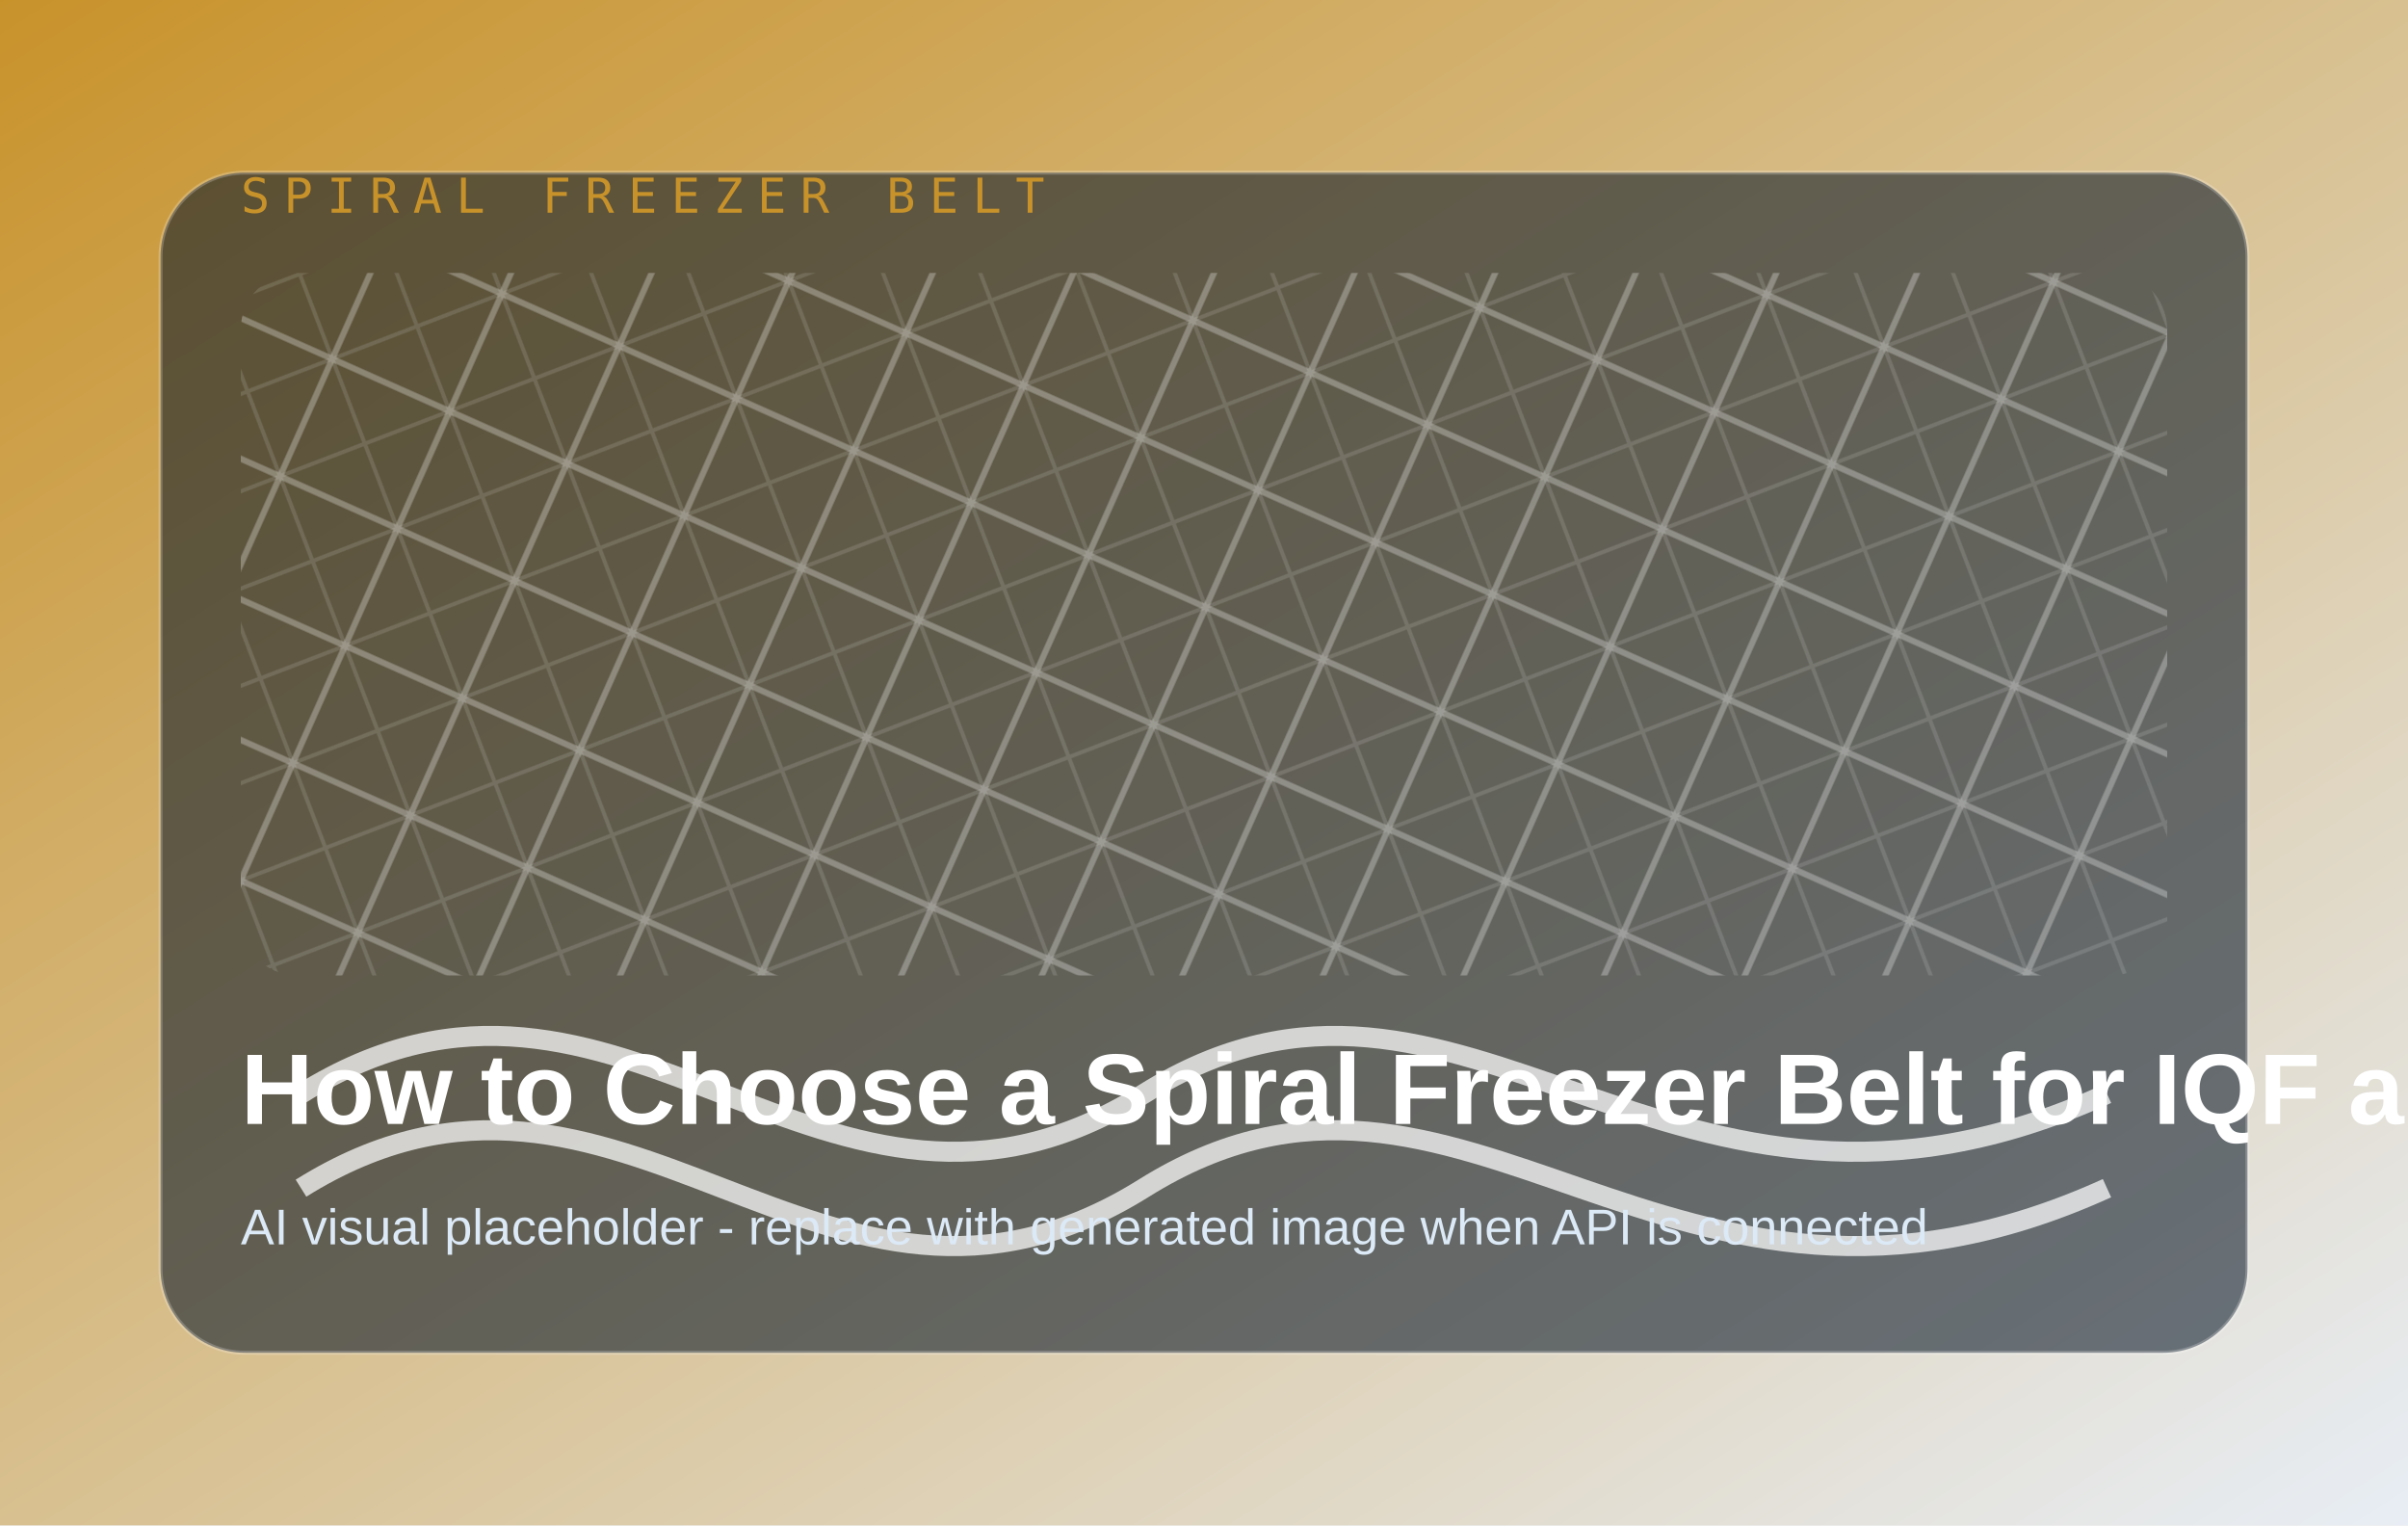
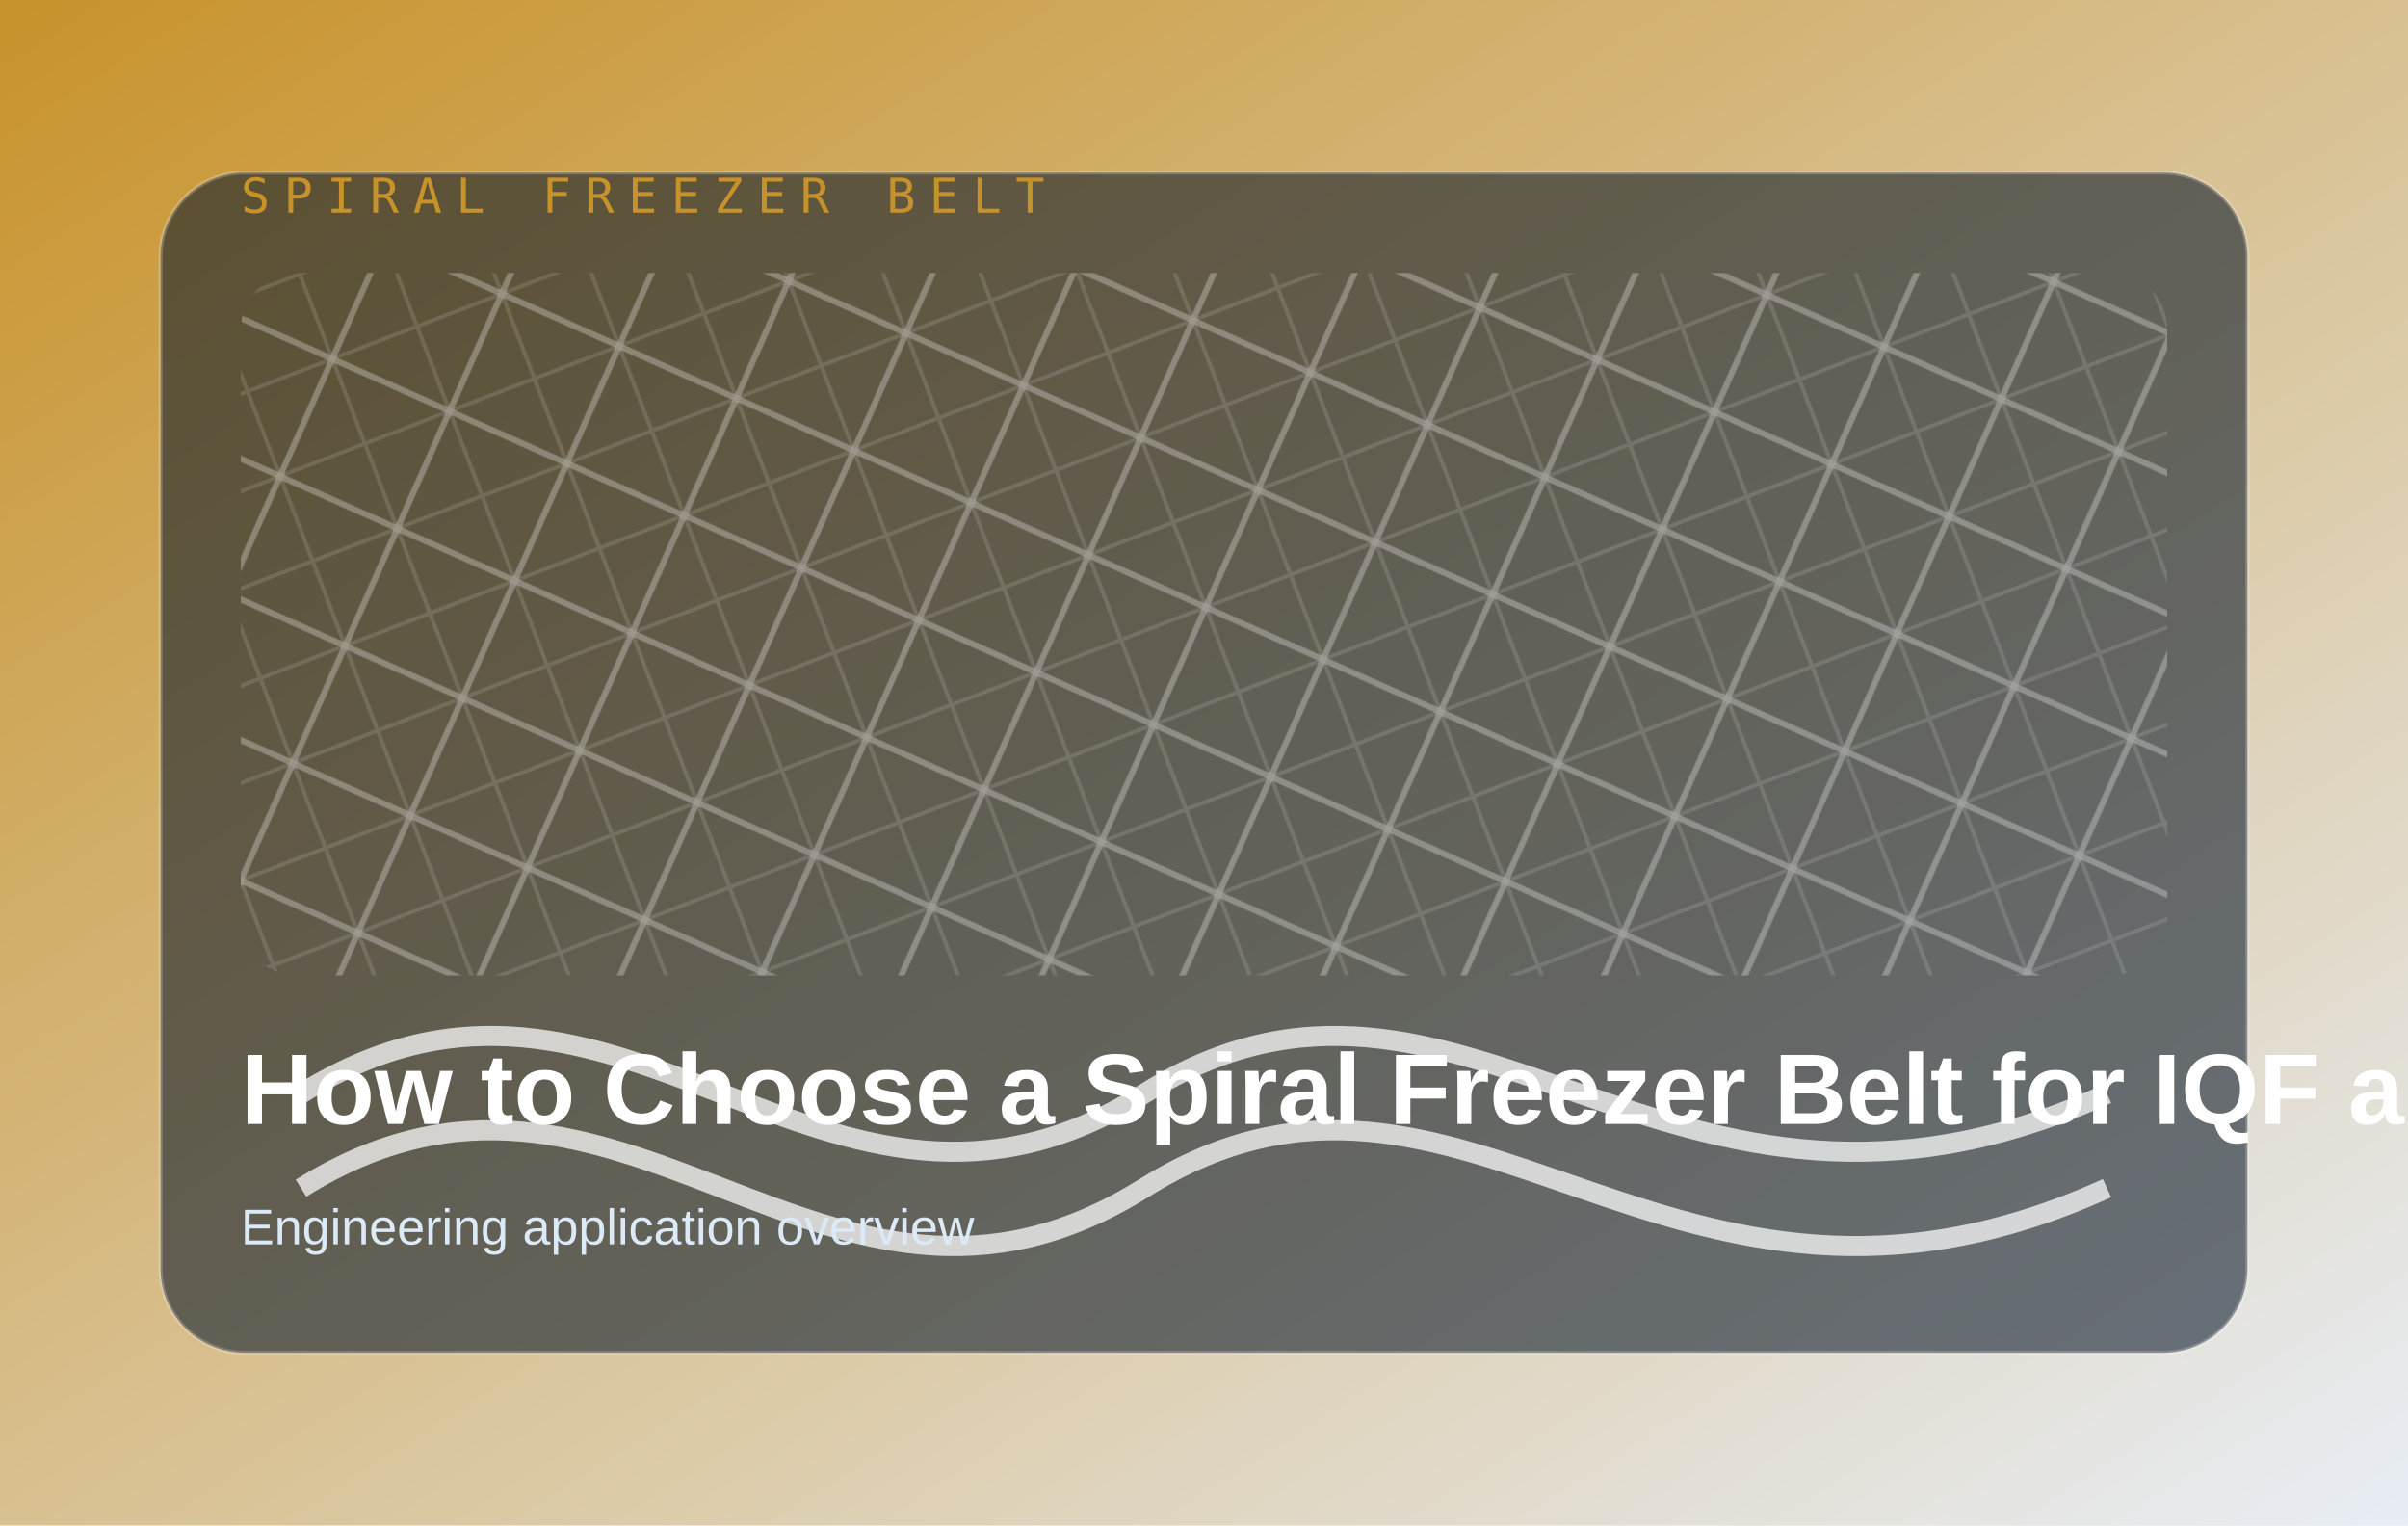
<svg xmlns="http://www.w3.org/2000/svg" width="1200" height="760" viewBox="0 0 1200 760" role="img" aria-labelledby="t d">
  <defs>
    <linearGradient id="g" x1="0" x2="1" y1="0" y2="1">
      <stop offset="0" stop-color="#C8922A" />
      <stop offset="1" stop-color="#E8EEF6" />
    </linearGradient>
    <pattern id="mesh" width="64" height="64" patternUnits="userSpaceOnUse" patternTransform="rotate(24)">
      <path d="M0 32h64M32 0v64" stroke="rgba(255,255,255,.32)" stroke-width="3" />
      <path d="M0 0l64 64M64 0L0 64" stroke="rgba(255,255,255,.14)" stroke-width="2" />
    </pattern>
  </defs>
  <rect width="1200" height="760" fill="url(#g)" />
  <rect x="80" y="86" width="1040" height="588" rx="42" fill="rgba(13,27,42,.58)" stroke="rgba(255,255,255,.22)" stroke-width="2" />
  <rect x="120" y="136" width="960" height="350" rx="28" fill="url(#mesh)" opacity=".9" />
  <g fill="none" stroke="#fff" stroke-width="10" opacity=".72">
    <path d="M150 545c160-100 260 100 420 0s260 100 480 0" />
    <path d="M150 592c160-100 260 100 420 0s260 100 480 0" />
  </g>
  <text x="120" y="106" fill="#C8922A" font-family="IBM Plex Mono, Consolas, monospace" font-size="24" letter-spacing="7">SPIRAL FREEZER BELT</text>
  <text x="120" y="560" fill="#fff" font-family="DM Sans, Arial, sans-serif" font-size="50" font-weight="800">How to Choose a Spiral Freezer Belt for IQF and Spiral Fre</text>
-   <text x="120" y="620" fill="#DCE9F6" font-family="DM Sans, Arial, sans-serif" font-size="25">AI visual placeholder - replace with generated image when API is connected</text>
+   <text x="120" y="620" fill="#DCE9F6" font-family="DM Sans, Arial, sans-serif" font-size="25">Engineering application overview</text>
</svg>
